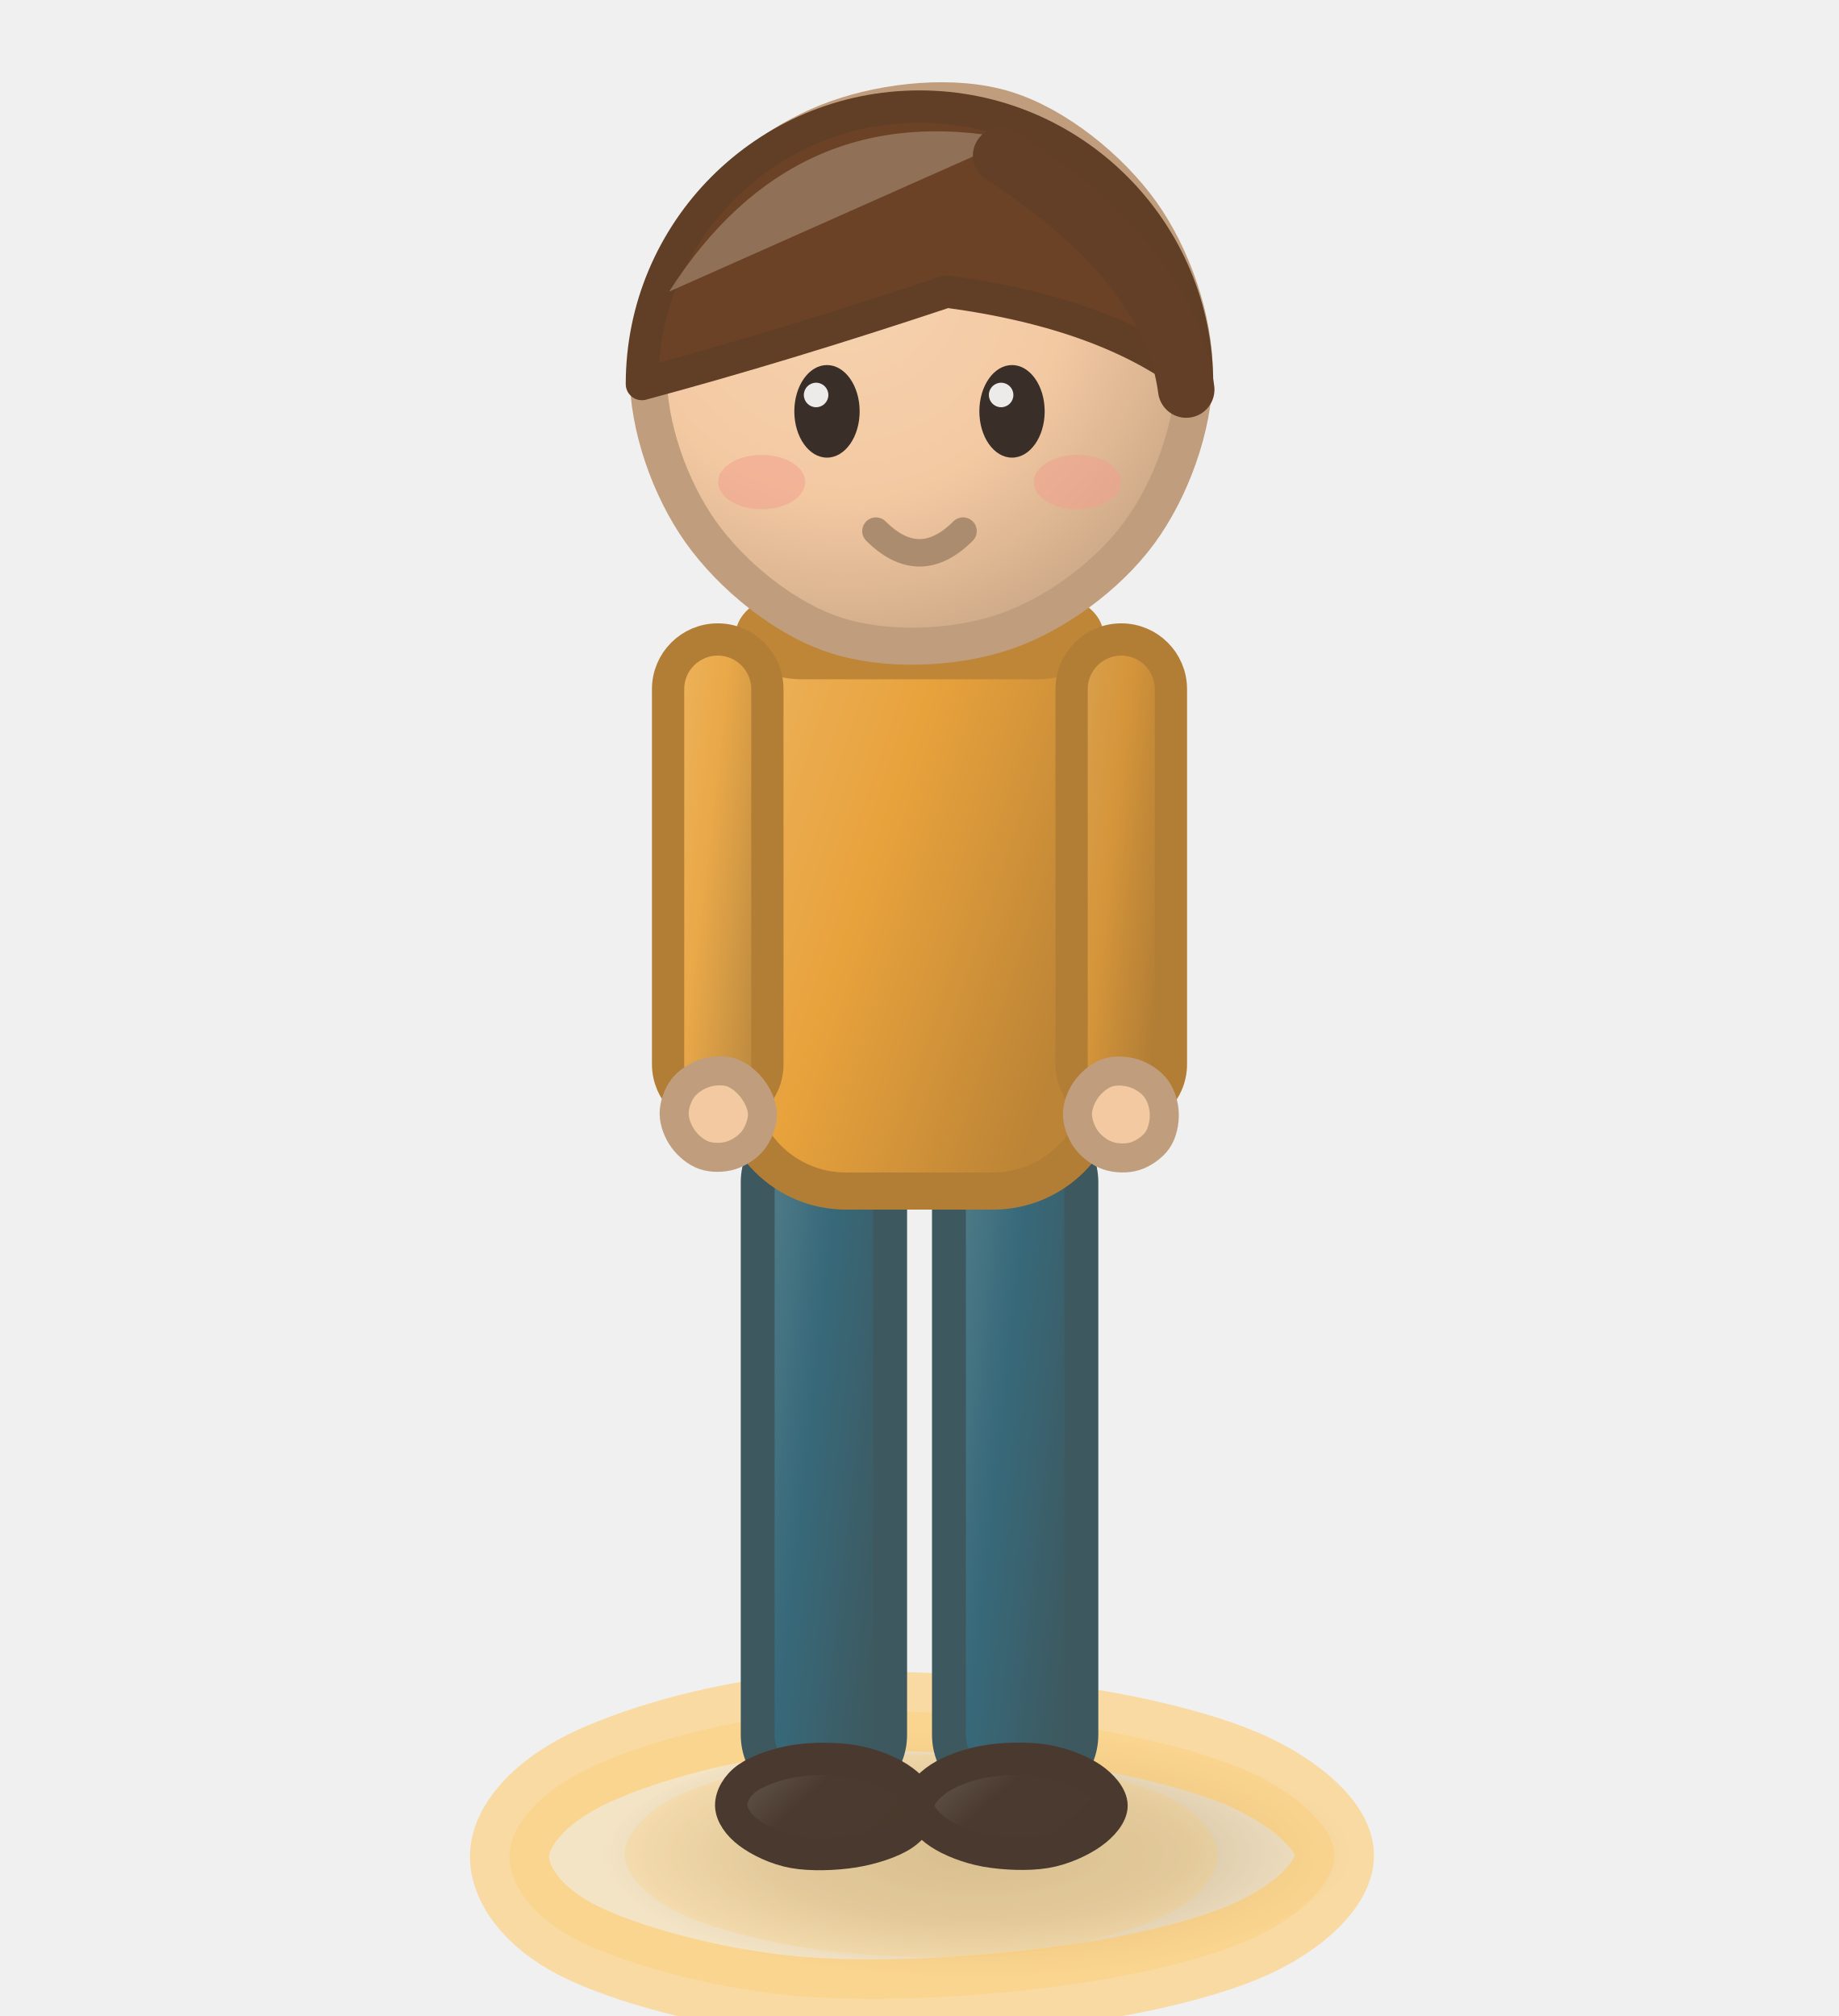
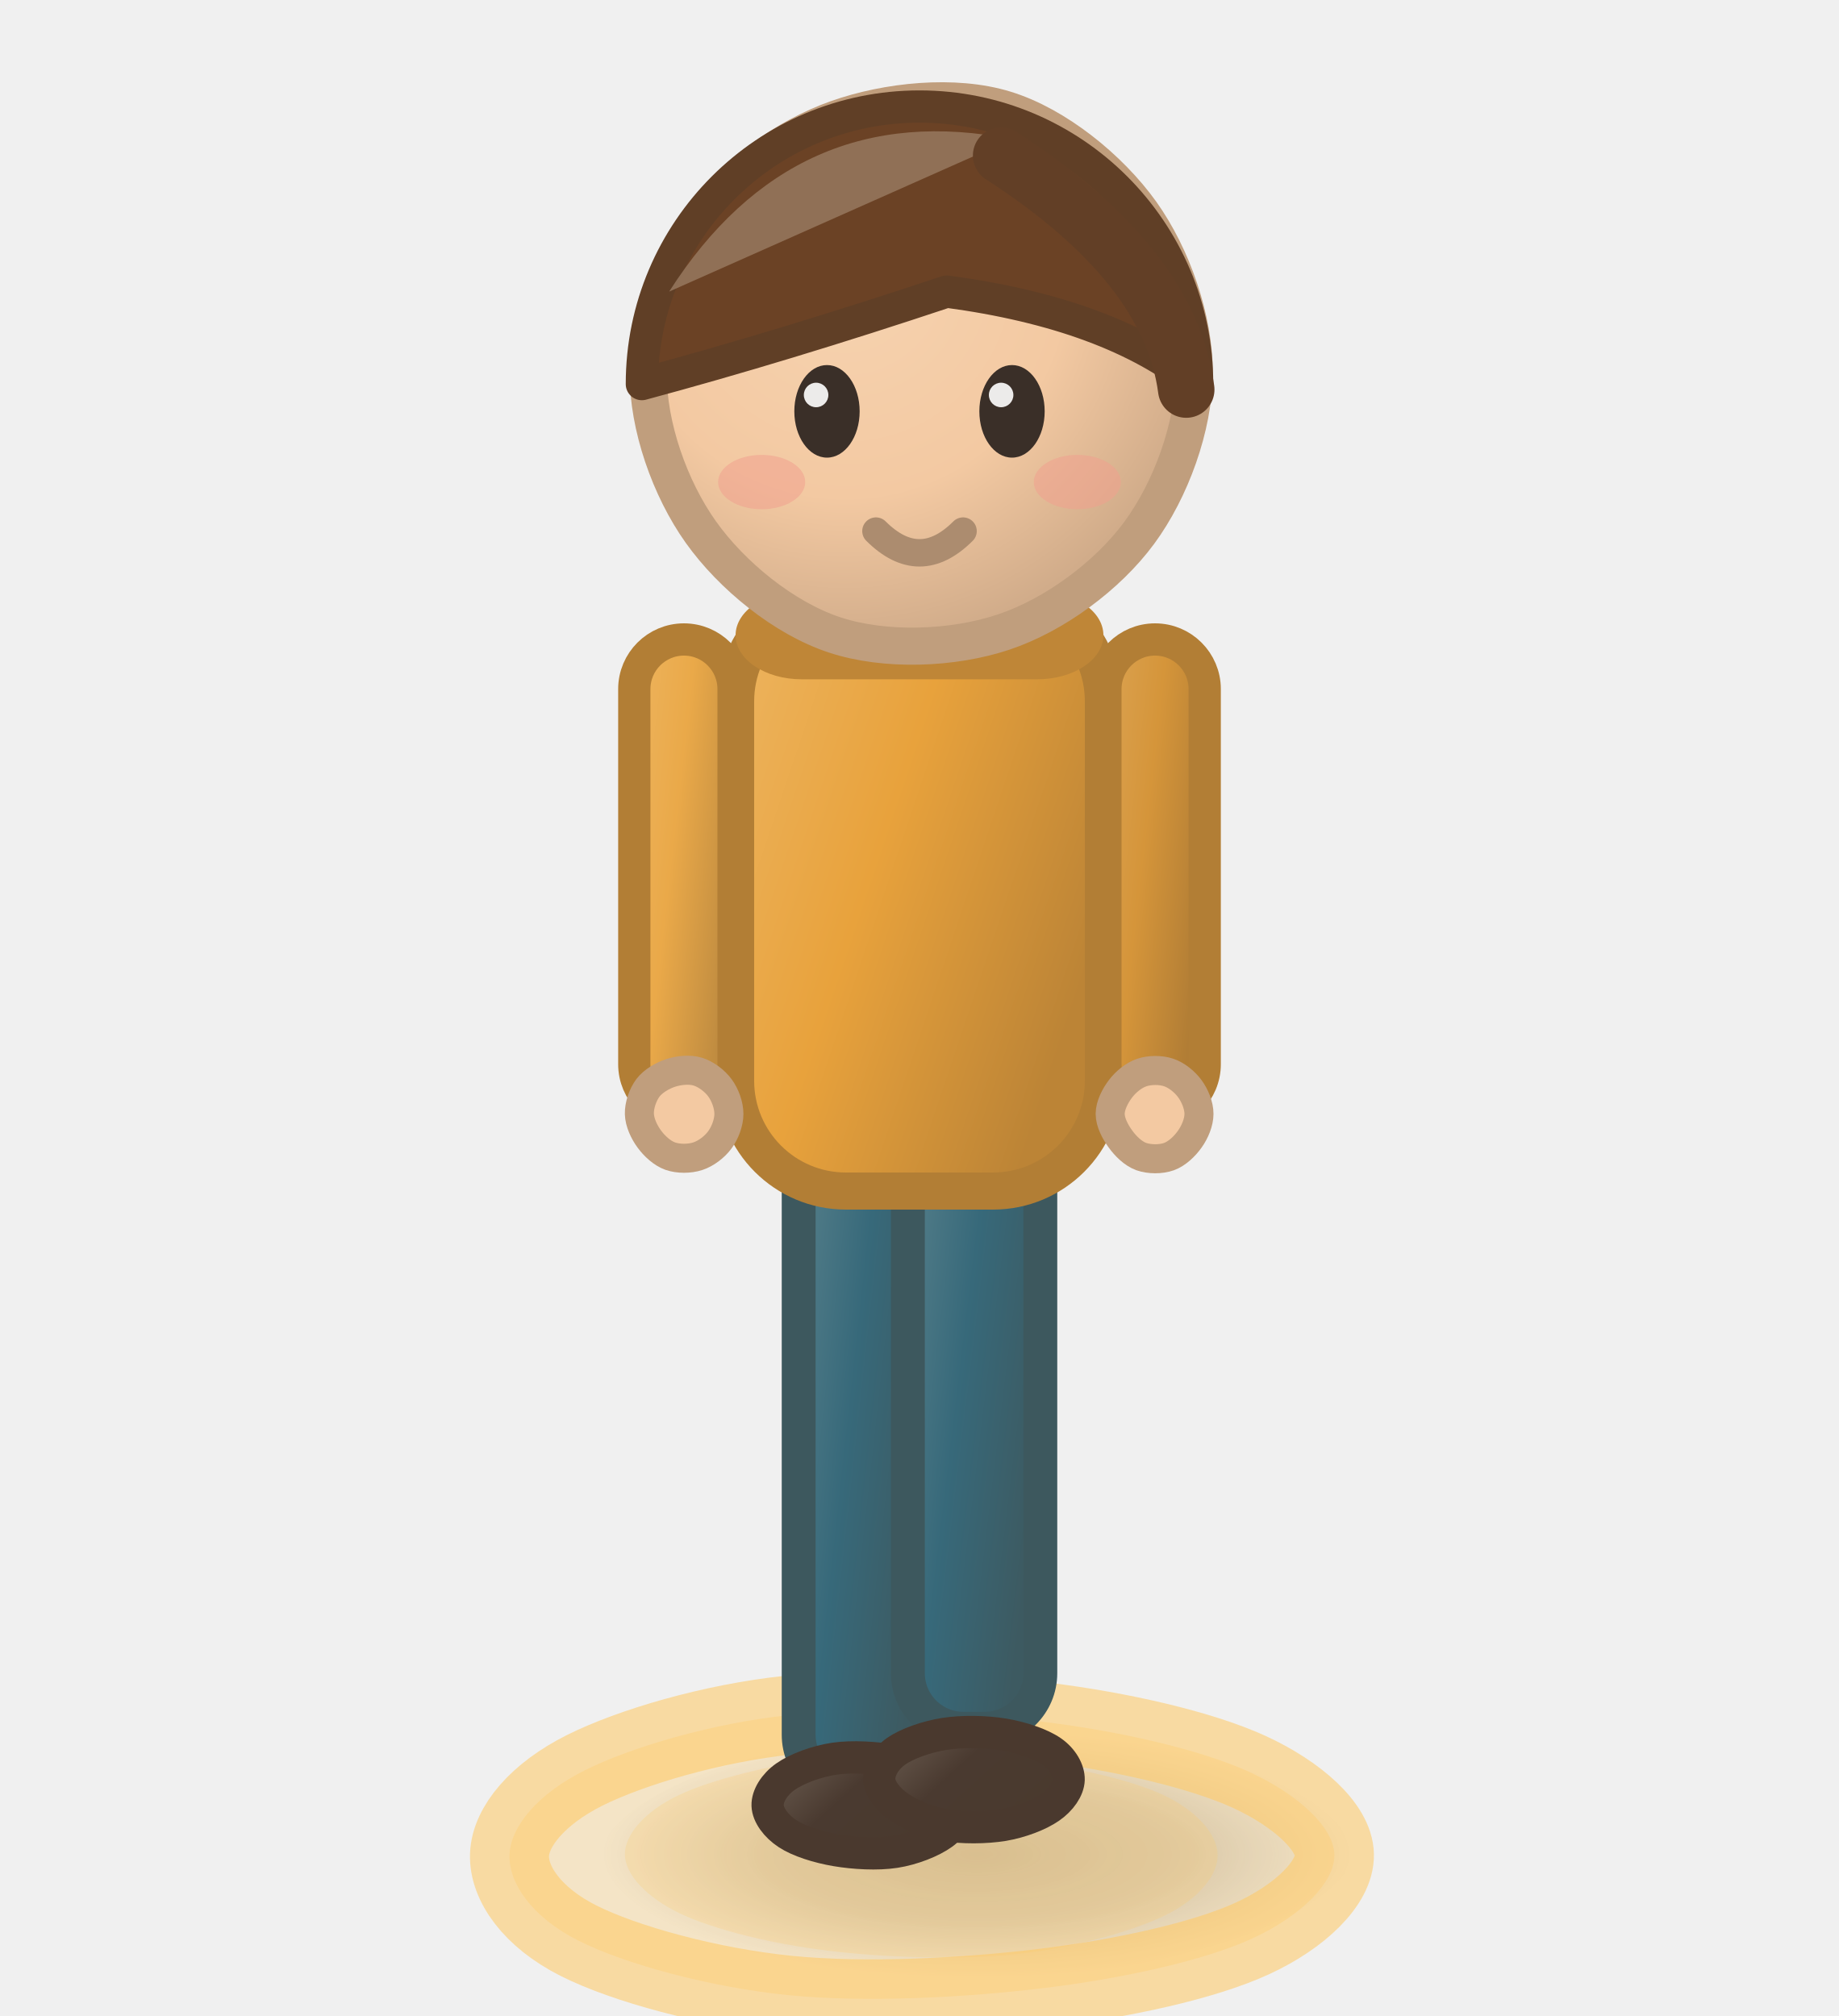
<svg xmlns="http://www.w3.org/2000/svg" width="228" height="250" viewBox="0 0 228 250">
  <defs>
    <radialGradient id="r190" cx="0.5" cy="0.5" r="0.5">
      <stop offset="0" stop-color="#3A3226" stop-opacity="0.3" />
      <stop offset="0.55" stop-color="#3A3226" stop-opacity="0.2" />
      <stop offset="1" stop-color="#3A3226" stop-opacity="0" />
    </radialGradient>
    <linearGradient id="l191" x1="0" y1="0" x2="1" y2="0.55">
      <stop offset="0" stop-color="#57808B" />
      <stop offset="0.48" stop-color="#37697A" />
      <stop offset="1" stop-color="#3D5A61" />
    </linearGradient>
    <linearGradient id="l192" x1="0" y1="0" x2="1" y2="0.55">
      <stop offset="0" stop-color="#57808B" />
      <stop offset="0.48" stop-color="#37697A" />
      <stop offset="1" stop-color="#3D5A61" />
    </linearGradient>
    <linearGradient id="l193" x1="0" y1="0" x2="1" y2="0.55">
      <stop offset="0" stop-color="#6E6054" />
      <stop offset="0.48" stop-color="#4A3A30" />
      <stop offset="1" stop-color="#4A3A2E" />
    </linearGradient>
    <linearGradient id="l194" x1="0" y1="0" x2="1" y2="0.55">
      <stop offset="0" stop-color="#6E6054" />
      <stop offset="0.48" stop-color="#4A3A30" />
      <stop offset="1" stop-color="#4A3A2E" />
    </linearGradient>
    <linearGradient id="l195" x1="0" y1="0" x2="1" y2="0.55">
      <stop offset="0" stop-color="#EDB561" />
      <stop offset="0.48" stop-color="#E8A23C" />
      <stop offset="1" stop-color="#BC8436" />
    </linearGradient>
    <linearGradient id="l196" x1="0" y1="0" x2="1" y2="0.55">
      <stop offset="0" stop-color="#EDB45E" />
      <stop offset="0.48" stop-color="#EAA949" />
      <stop offset="1" stop-color="#C08C40" />
    </linearGradient>
    <linearGradient id="l197" x1="0" y1="0" x2="1" y2="0.55">
      <stop offset="0" stop-color="#DBA352" />
      <stop offset="0.48" stop-color="#D5953A" />
      <stop offset="1" stop-color="#B17D35" />
    </linearGradient>
    <radialGradient id="r198" cx="0.36" cy="0.32" r="0.74">
      <stop offset="0" stop-color="#F6D3B0" />
      <stop offset="0.55" stop-color="#F3C9A2" />
      <stop offset="1" stop-color="#CAA685" />
    </radialGradient>
  </defs>
  <path d="M 167.67 230 C 167.52 232.99, 162.66 236.44, 157.2 238.86 C 151.74 241.28, 143.33 243.53, 134.89 244.51 C 126.45 245.49, 115.07 245.65, 106.57 244.74 C 98.06 243.82, 89.2 241.47, 83.85 239.02 C 78.5 236.56, 74.38 232.99, 74.45 230 C 74.53 227.01, 78.93 223.54, 84.29 221.09 C 89.66 218.64, 98.14 216.3, 106.62 215.32 C 115.1 214.33, 126.6 214.26, 135.18 215.19 C 143.76 216.12, 152.68 218.45, 158.09 220.92 C 163.51 223.39, 167.82 227.01, 167.67 230 Z" fill="url(#r190)" />
  <path d="M 165.44 230 C 165.51 233.45, 161.25 237.64, 155.25 240.39 C 149.26 243.15, 139.09 245.36, 129.49 246.53 C 119.9 247.7, 107.31 248.39, 97.68 247.41 C 88.05 246.44, 77.45 243.56, 71.7 240.65 C 65.95 237.75, 63.04 233.52, 63.17 230 C 63.3 226.48, 66.71 222.43, 72.48 219.54 C 78.25 216.66, 88.29 213.69, 97.78 212.69 C 107.27 211.69, 119.93 212.36, 129.44 213.53 C 138.94 214.7, 148.83 216.97, 154.84 219.71 C 160.84 222.46, 165.37 226.55, 165.44 230 Z" fill="#FFC963" opacity="0.3" />
  <path d="M 165.44 230 C 165.51 233.45, 161.25 237.64, 155.25 240.39 C 149.26 243.15, 139.09 245.36, 129.49 246.53 C 119.9 247.7, 107.31 248.39, 97.68 247.41 C 88.05 246.44, 77.45 243.56, 71.7 240.65 C 65.95 237.75, 63.04 233.52, 63.17 230 C 63.3 226.48, 66.71 222.43, 72.48 219.54 C 78.25 216.66, 88.29 213.69, 97.78 212.69 C 107.27 211.69, 119.93 212.36, 129.44 213.53 C 138.94 214.7, 148.83 216.97, 154.84 219.71 C 160.84 222.46, 165.37 226.55, 165.44 230 Z" fill="none" stroke="#FFC963" stroke-width="9.8" stroke-linejoin="round" opacity="0.55" />
  <path d="M 150.96 230 C 151.02 232.49, 148.66 235.46, 144.47 237.51 C 140.28 239.57, 132.79 241.61, 125.81 242.34 C 118.84 243.07, 109.52 242.74, 102.61 241.9 C 95.7 241.06, 88.55 239.29, 84.36 237.31 C 80.17 235.33, 77.51 232.45, 77.47 230 C 77.43 227.55, 79.93 224.62, 84.11 222.63 C 88.3 220.64, 95.69 218.8, 102.56 218.05 C 109.43 217.31, 118.39 217.42, 125.32 218.17 C 132.26 218.92, 139.88 220.59, 144.15 222.56 C 148.43 224.54, 150.91 227.51, 150.96 230 Z" fill="#FFC963" opacity="0.22" />
  <g transform="translate(0,0)">
-     <rect x="93.94" y="139.7" width="16.42" height="82.32" rx="6.895" fill="url(#l191)" stroke="#3D585E" stroke-width="4.2" />
-     <rect x="117.65" y="139.7" width="16.42" height="82.32" rx="6.895" fill="url(#l192)" stroke="#3D585E" stroke-width="4.2" />
-     <path d="M 114.2 223.9 C 114.29 225.06, 113.38 226.53, 111.98 227.48 C 110.59 228.43, 108.1 229.23, 105.84 229.6 C 103.57 229.96, 100.56 230.07, 98.4 229.68 C 96.23 229.29, 94.14 228.25, 92.85 227.28 C 91.56 226.32, 90.67 225.03, 90.65 223.9 C 90.63 222.76, 91.39 221.38, 92.71 220.46 C 94.03 219.54, 96.4 218.72, 98.57 218.37 C 100.74 218.03, 103.57 218.02, 105.72 218.38 C 107.87 218.73, 110.04 219.58, 111.45 220.5 C 112.87 221.42, 114.11 222.73, 114.2 223.9 Z" fill="url(#l193)" stroke="#4A392E" stroke-width="4.0" stroke-linejoin="round" />
-     <path d="M 137.81 223.9 C 137.82 225.04, 136.69 226.38, 135.32 227.34 C 133.95 228.31, 131.79 229.32, 129.6 229.68 C 127.42 230.04, 124.41 229.9, 122.22 229.51 C 120.03 229.11, 117.86 228.25, 116.46 227.32 C 115.07 226.38, 113.84 225.03, 113.85 223.9 C 113.86 222.76, 115.1 221.4, 116.5 220.49 C 117.91 219.57, 120.14 218.77, 122.3 218.41 C 124.46 218.05, 127.31 217.97, 129.47 218.31 C 131.63 218.66, 133.87 219.54, 135.26 220.47 C 136.65 221.4, 137.8 222.75, 137.81 223.9 Z" fill="url(#l194)" stroke="#4A392E" stroke-width="4.0" stroke-linejoin="round" />
+     <rect x="99.02" y="139.7" width="16.42" height="82.32" rx="6.895" fill="url(#l191)" stroke="#3D585E" stroke-width="4.2" />
+     <rect x="112.56" y="139.7" width="16.42" height="74.68" rx="6.895" fill="url(#l192)" stroke="#3D585E" stroke-width="4.2" />
+     <path d="M 118.92 223.9 C 118.92 225.07, 118.19 226.45, 116.86 227.4 C 115.53 228.36, 113.16 229.31, 110.96 229.65 C 108.76 229.99, 105.86 229.82, 103.64 229.44 C 101.42 229.06, 99.05 228.32, 97.64 227.39 C 96.23 226.47, 95.21 225.08, 95.17 223.9 C 95.13 222.72, 96.01 221.28, 97.4 220.31 C 98.78 219.34, 101.23 218.42, 103.47 218.09 C 105.71 217.77, 108.6 217.96, 110.83 218.34 C 113.07 218.72, 115.53 219.45, 116.88 220.38 C 118.23 221.31, 118.92 222.73, 118.92 223.9 Z" fill="url(#l193)" stroke="#4A392E" stroke-width="4.0" stroke-linejoin="round" />
+     <path d="M 132.49 220.7 C 132.45 221.86, 131.52 223.2, 130.18 224.13 C 128.83 225.07, 126.57 225.94, 124.4 226.31 C 122.22 226.67, 119.28 226.69, 117.13 226.32 C 114.97 225.95, 112.83 225.03, 111.47 224.09 C 110.12 223.15, 109.07 221.86, 109.01 220.7 C 108.95 219.55, 109.75 218.13, 111.09 217.18 C 112.44 216.23, 114.87 215.37, 117.08 215.02 C 119.3 214.67, 122.19 214.72, 124.41 215.09 C 126.62 215.45, 129.04 216.26, 130.39 217.2 C 131.74 218.13, 132.52 219.55, 132.49 220.7 Z" fill="url(#l194)" stroke="#4A392E" stroke-width="4.0" stroke-linejoin="round" />
    <rect x="91.2" y="73.3" width="45.6" height="74.4" rx="13.68" fill="url(#l195)" stroke="#B27E35" stroke-width="4.6" />
    <rect x="91.2" y="73.3" width="45.6" height="10.94" rx="8.208" fill="#BF8637" />
-     <rect x="82.83" y="79.3" width="12.31" height="58.82" rx="6.156" fill="url(#l196)" stroke="#B27E35" stroke-width="4.0" />
-     <path d="M 94.53 138.13 C 94.55 139.18, 94.06 140.49, 93.42 141.35 C 92.77 142.21, 91.67 142.95, 90.65 143.27 C 89.64 143.59, 88.31 143.61, 87.31 143.27 C 86.32 142.93, 85.32 142.1, 84.7 141.24 C 84.08 140.39, 83.59 139.17, 83.58 138.13 C 83.57 137.08, 84.01 135.81, 84.64 134.97 C 85.27 134.13, 86.34 133.42, 87.35 133.09 C 88.35 132.76, 89.66 132.67, 90.65 132.99 C 91.64 133.31, 92.63 134.15, 93.28 135.01 C 93.93 135.86, 94.51 137.07, 94.53 138.13 Z" fill="#F3C9A2" stroke="#C09E7D" stroke-width="3.6" stroke-linejoin="round" />
-     <rect x="132.86" y="79.3" width="12.31" height="58.82" rx="6.156" fill="url(#l197)" stroke="#B27E35" stroke-width="4.0" />
-     <path d="M 144.35 138.13 C 144.38 139.19, 144.11 140.51, 143.5 141.39 C 142.89 142.26, 141.75 143.06, 140.72 143.38 C 139.69 143.7, 138.34 143.65, 137.33 143.3 C 136.32 142.96, 135.29 142.15, 134.66 141.29 C 134.04 140.43, 133.57 139.17, 133.58 138.13 C 133.59 137.08, 134.1 135.86, 134.73 135.01 C 135.36 134.16, 136.37 133.33, 137.35 133.01 C 138.34 132.7, 139.65 132.79, 140.64 133.12 C 141.64 133.45, 142.71 134.16, 143.33 134.99 C 143.95 135.83, 144.33 137.06, 144.35 138.13 Z" fill="#F3C9A2" stroke="#C09E7D" stroke-width="3.6" stroke-linejoin="round" />
+     <rect x="78.64" y="79.3" width="12.31" height="58.82" rx="6.156" fill="url(#l196)" stroke="#B27E35" stroke-width="4.0" />
+     <path d="M 90.37 138.13 C 90.37 139.21, 89.89 140.48, 89.24 141.36 C 88.6 142.23, 87.53 143.05, 86.51 143.38 C 85.48 143.72, 84.1 143.72, 83.1 143.37 C 82.09 143.01, 81.14 142.12, 80.5 141.25 C 79.86 140.38, 79.3 139.19, 79.27 138.13 C 79.24 137.07, 79.7 135.74, 80.34 134.89 C 80.99 134.05, 82.12 133.39, 83.15 133.05 C 84.17 132.72, 85.48 132.58, 86.5 132.89 C 87.52 133.2, 88.61 134.02, 89.25 134.89 C 89.9 135.77, 90.37 137.05, 90.37 138.13 Z" fill="#F3C9A2" stroke="#C09E7D" stroke-width="3.6" stroke-linejoin="round" />
+     <rect x="137.05" y="79.3" width="12.31" height="58.82" rx="6.156" fill="url(#l197)" stroke="#B27E35" stroke-width="4.0" />
+     <path d="M 148.65 138.13 C 148.65 139.17, 148.14 140.38, 147.51 141.26 C 146.89 142.14, 145.93 143.07, 144.92 143.43 C 143.92 143.79, 142.49 143.78, 141.48 143.42 C 140.48 143.05, 139.55 142.13, 138.91 141.24 C 138.27 140.36, 137.64 139.17, 137.64 138.13 C 137.64 137.09, 138.27 135.87, 138.92 135.02 C 139.57 134.16, 140.55 133.35, 141.54 133.01 C 142.53 132.67, 143.88 132.66, 144.87 132.99 C 145.87 133.32, 146.88 134.14, 147.51 135 C 148.14 135.85, 148.65 137.08, 148.65 138.13 Z" fill="#F3C9A2" stroke="#C09E7D" stroke-width="3.6" stroke-linejoin="round" />
    <path d="M 148.06 46.28 C 148.02 52.91, 145.18 60.73, 141.24 66.08 C 137.3 71.43, 130.73 76.27, 124.43 78.38 C 118.13 80.49, 109.71 80.8, 103.46 78.73 C 97.2 76.66, 90.74 71.39, 86.89 65.98 C 83.04 60.57, 80.32 52.81, 80.37 46.28 C 80.43 39.76, 83.32 32.08, 87.22 26.82 C 91.11 21.56, 97.51 16.93, 103.75 14.72 C 109.98 12.51, 118.34 11.63, 124.63 13.57 C 130.92 15.5, 137.56 20.88, 141.47 26.33 C 145.37 31.78, 148.1 39.66, 148.06 46.28 Z" fill="url(#r198)" stroke="#C09E7D" stroke-width="4.6" stroke-linejoin="round" />
    <ellipse cx="102.53" cy="51.01" rx="4.05" ry="5.74" fill="#3A2F28" />
    <circle cx="101.18" cy="48.98" r="1.52" fill="#FFFFFF" opacity="0.9" />
    <ellipse cx="94.43" cy="59.78" rx="5.4" ry="3.37" fill="#F0A08E" opacity="0.55" />
    <ellipse cx="125.47" cy="51.01" rx="4.05" ry="5.74" fill="#3A2F28" />
    <circle cx="124.12" cy="48.98" r="1.52" fill="#FFFFFF" opacity="0.9" />
    <ellipse cx="133.57" cy="59.78" rx="5.4" ry="3.37" fill="#F0A08E" opacity="0.55" />
    <path d="M 108.6 65.86 Q 114 71.25, 119.4 65.86" fill="none" stroke="#AC8C6F" stroke-width="3.4" stroke-linecap="round" stroke-linejoin="round" />
    <path d="M 79.58 47.63 A 34.42 34.42 0 0 1 148.42 47.63 Q 137.62 38.86, 117.37 36.16 Q 97.13 42.91, 79.58 47.63 Z" fill="#6B4225" stroke="#603F26" stroke-width="4.0" stroke-linecap="round" stroke-linejoin="round" />
    <path d="M 82.96 36.16 Q 98.48 11.87, 125.47 17.26 Q 107.25 25.36, 82.96 36.16 Z" fill="#97785E" opacity="0.85" />
    <path d="M 124.12 19.29 Q 145.04 32.79, 147.07 48.31" fill="none" stroke="#623F26" stroke-width="7" stroke-linecap="round" stroke-linejoin="round" />
  </g>
</svg>
